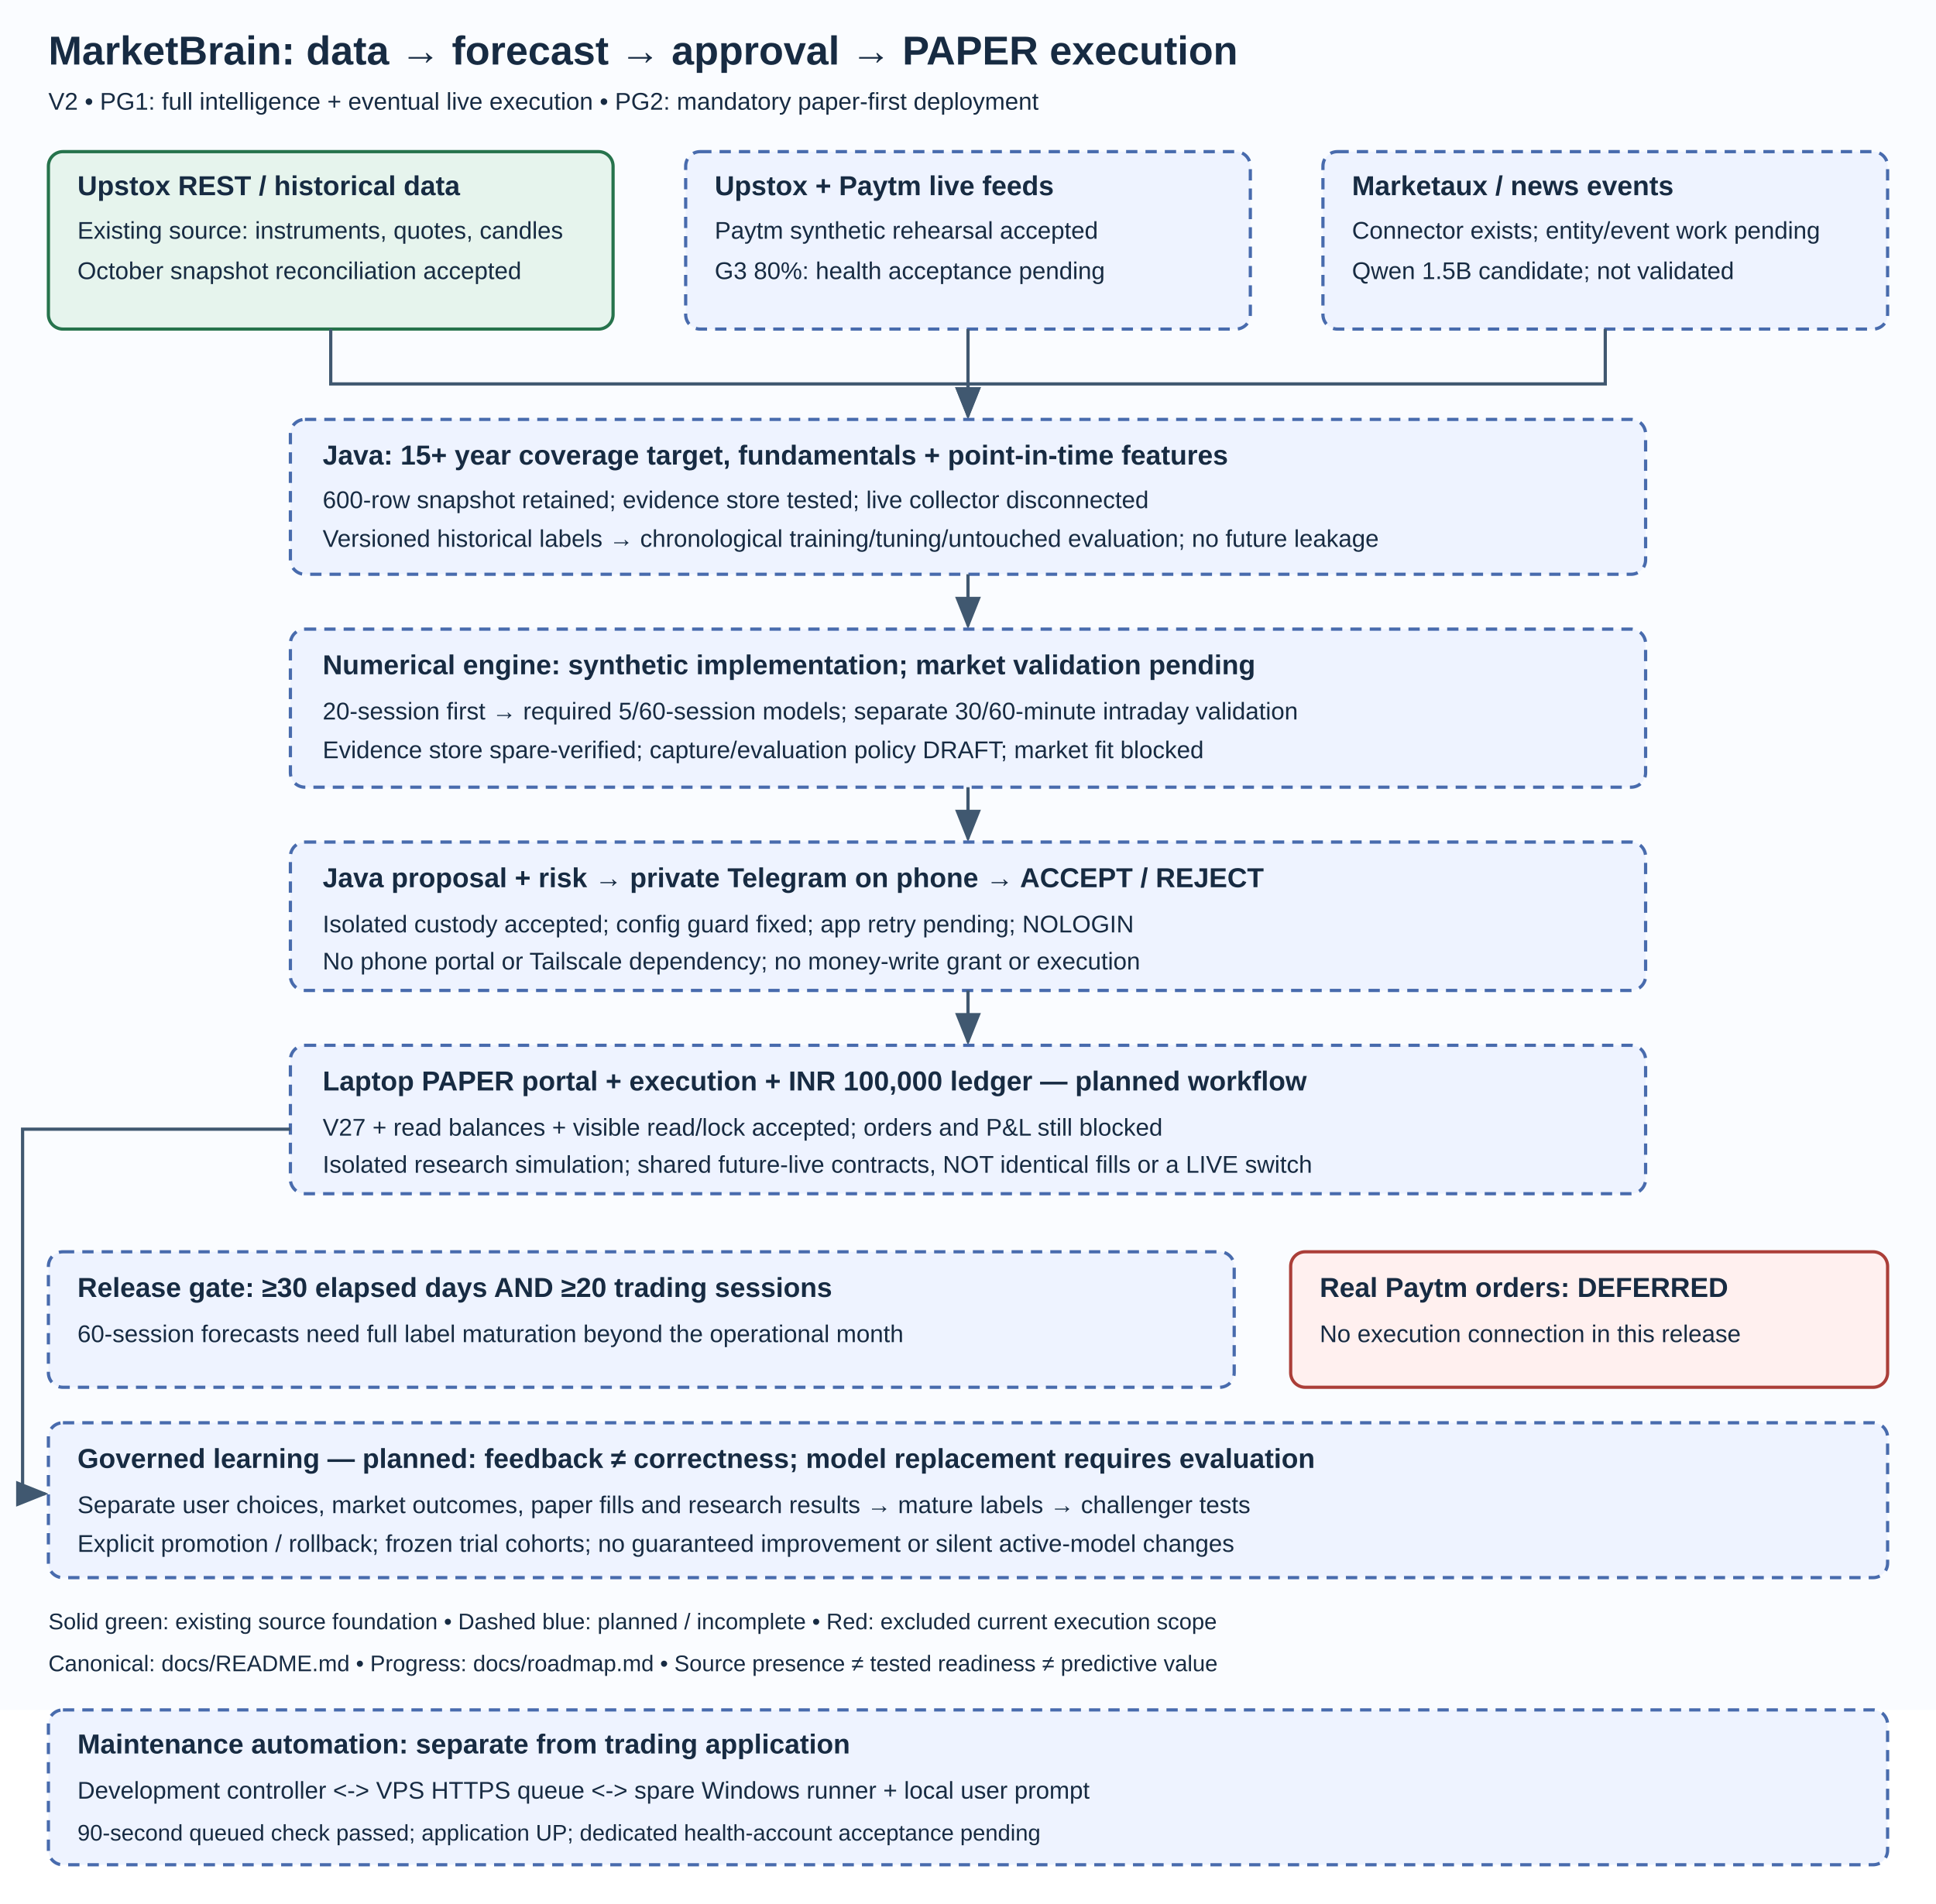
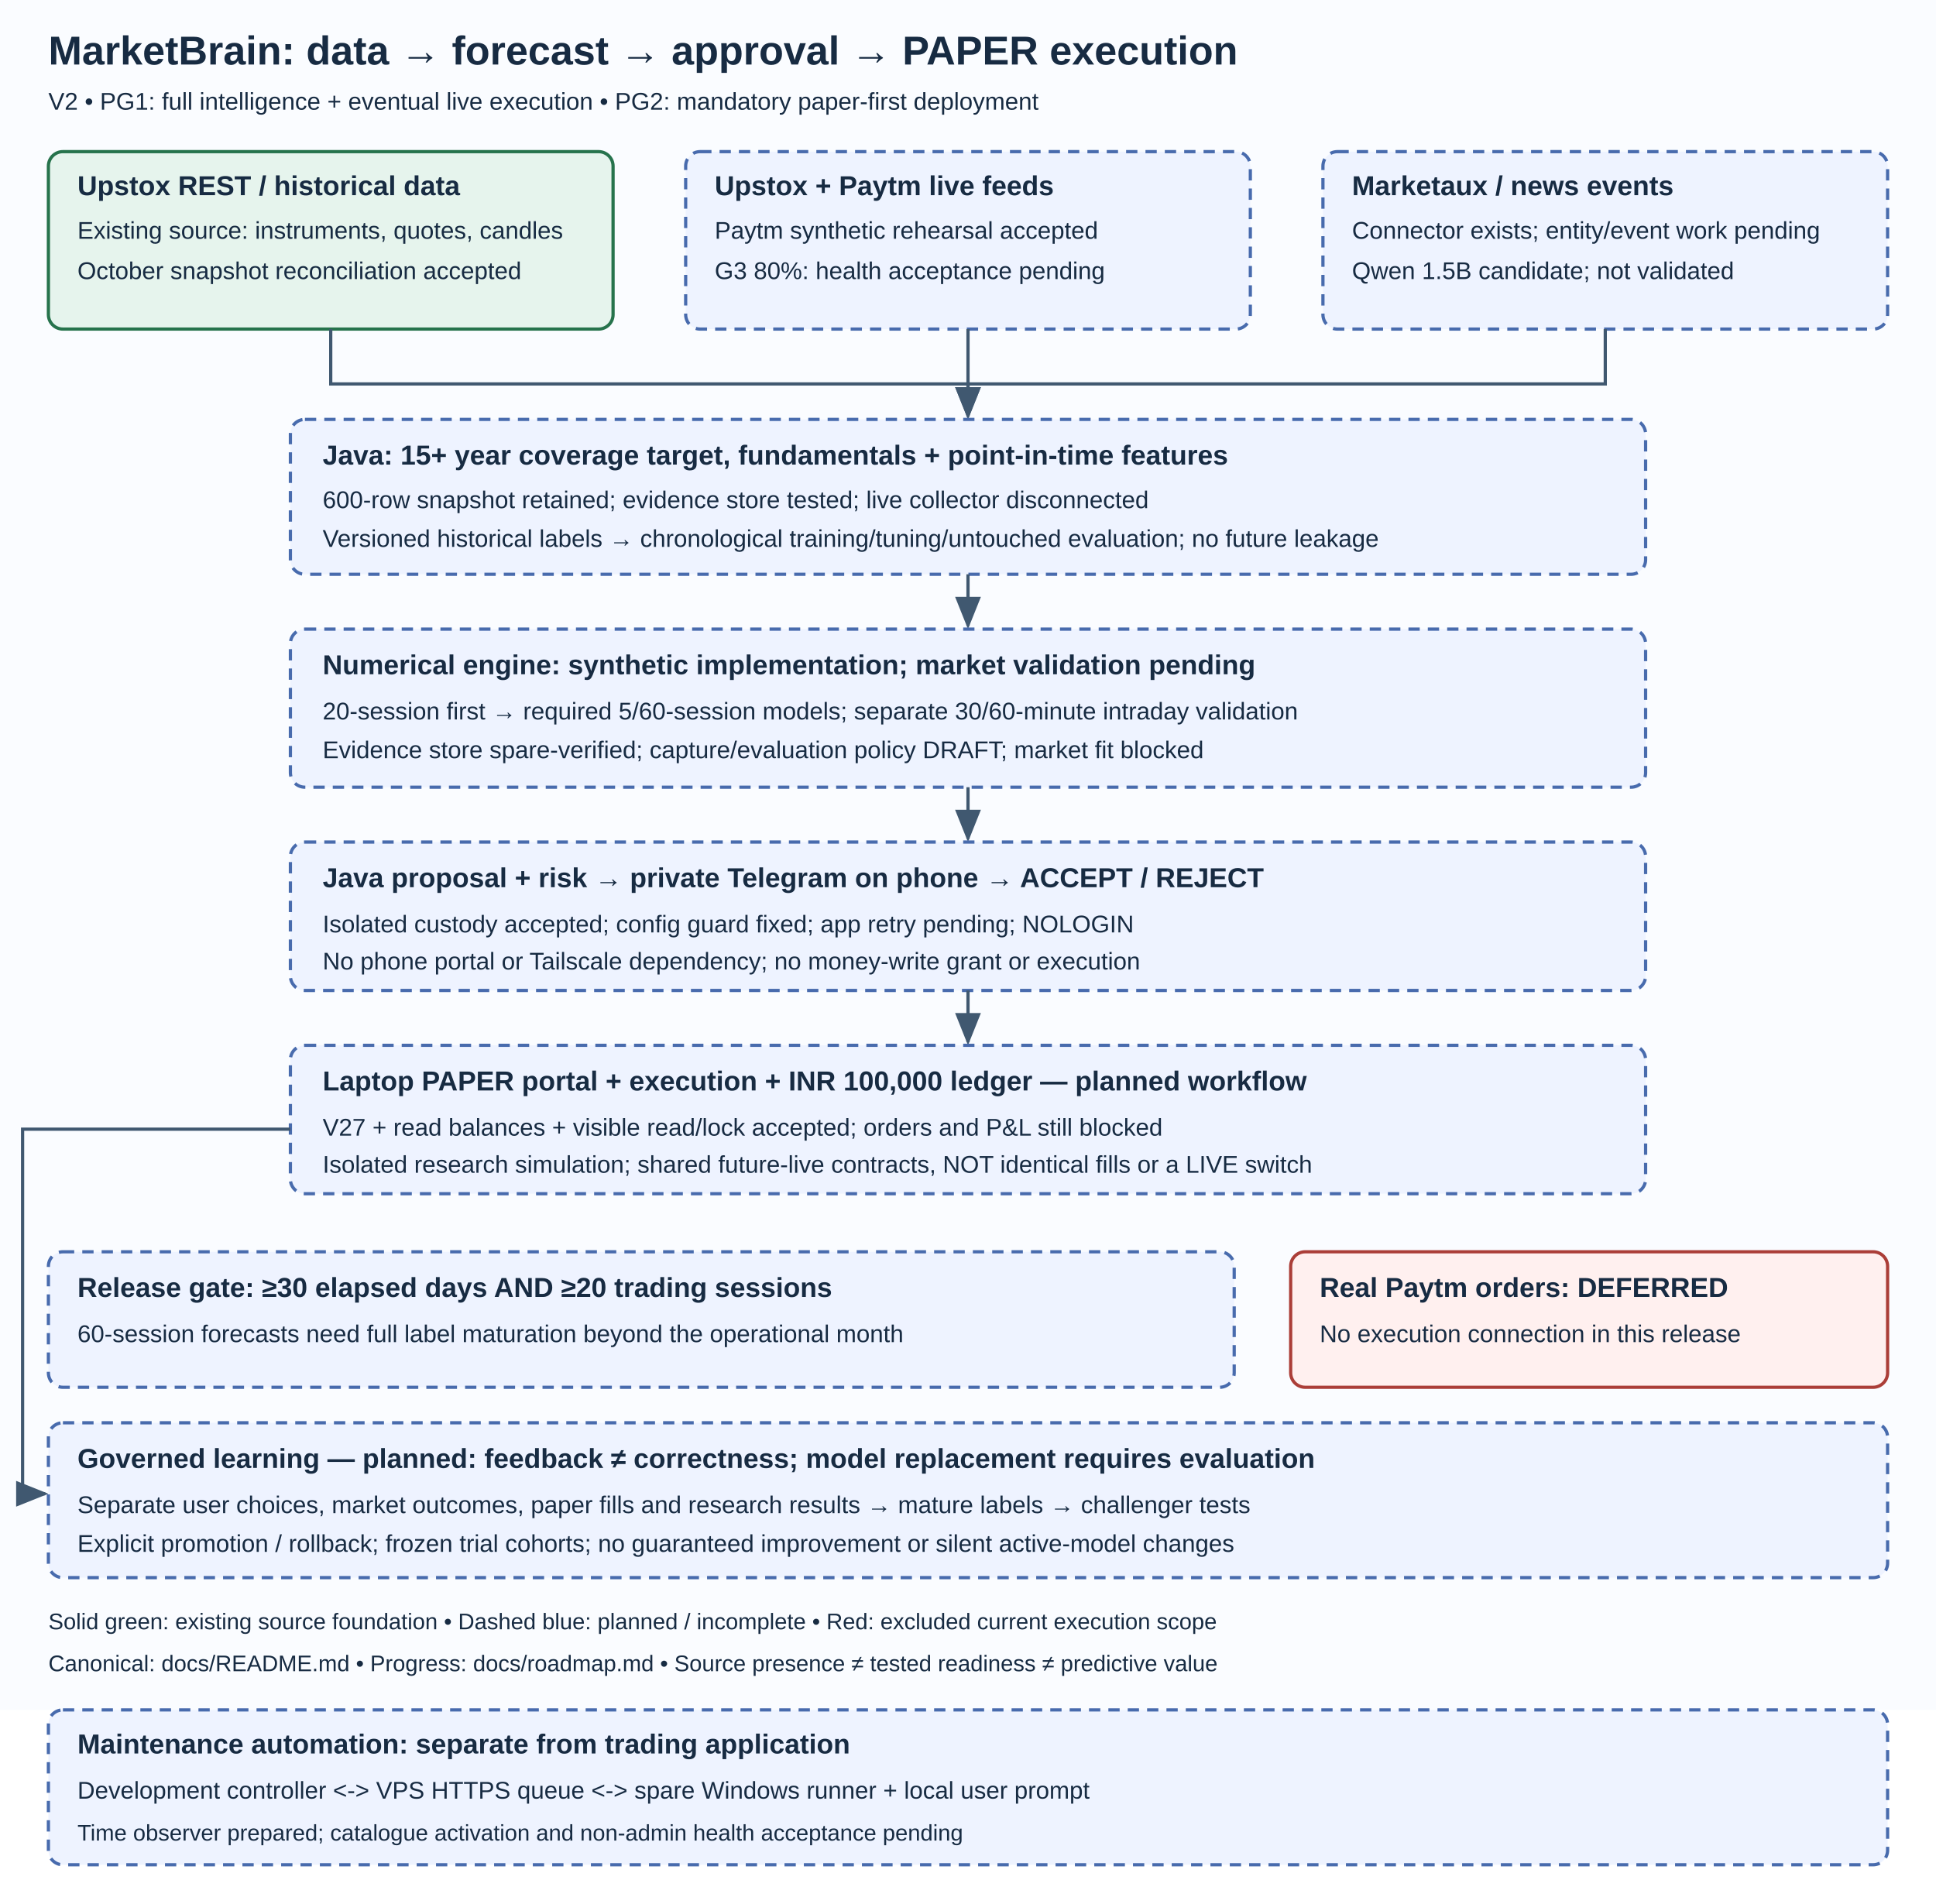
<svg xmlns="http://www.w3.org/2000/svg" width="1200" height="1180" viewBox="0 0 1200 1180" role="img" aria-labelledby="title desc">
  <defs>
    <marker id="arrow" markerWidth="10" markerHeight="8" refX="9" refY="4" orient="auto">
      <path d="M0,0 L10,4 L0,8 Z" fill="#405870" />
    </marker>
    <style>
      text { font-family: Arial, sans-serif; fill: #172b42; }
      .heading { font-size: 25px; font-weight: bold; }
      .label { font-size: 17px; font-weight: bold; }
      .body { font-size: 15px; }
      .small { font-size: 14px; }
      .existing { fill: #e6f4ed; stroke: #26734c; stroke-width: 2; }
      .planned { fill: #eef3ff; stroke: #486bad; stroke-width: 2; stroke-dasharray: 7 5; }
      .blocked { fill: #fff0ef; stroke: #ab3e38; stroke-width: 2; }
      .line { fill: none; stroke: #405870; stroke-width: 2; marker-end: url(#arrow); }
    </style>
  </defs>
  <rect width="1200" height="1060" fill="#fafcff" />
  <text x="30" y="40" class="heading">MarketBrain: data → forecast → approval → PAPER execution</text>
  <text x="30" y="68" class="body">V2 • PG1: full intelligence + eventual live execution • PG2: mandatory paper-first deployment</text>
  <rect x="30" y="94" width="350" height="110" rx="9" class="existing" />
  <text x="48" y="121" class="label">Upstox REST / historical data</text>
  <text x="48" y="148" class="body">Existing source: instruments, quotes, candles</text>
  <text x="48" y="173" class="body">October snapshot reconciliation accepted</text>
  <rect x="425" y="94" width="350" height="110" rx="9" class="planned" />
  <text x="443" y="121" class="label">Upstox + Paytm live feeds</text>
  <text x="443" y="148" class="body">Paytm synthetic rehearsal accepted</text>
  <text x="443" y="173" class="body">G3 80%: health acceptance pending</text>
  <rect x="820" y="94" width="350" height="110" rx="9" class="planned" />
  <text x="838" y="121" class="label">Marketaux / news events</text>
  <text x="838" y="148" class="body">Connector exists; entity/event work pending</text>
  <text x="838" y="173" class="body">Qwen 1.5B candidate; not validated</text>
  <path d="M205 204 V238 H600 V258" class="line" />
  <path d="M600 204 V258" class="line" />
  <path d="M995 204 V238 H600" fill="none" stroke="#405870" stroke-width="2" />
  <rect x="180" y="260" width="840" height="96" rx="9" class="planned" />
  <text x="200" y="288" class="label">Java: 15+ year coverage target, fundamentals + point-in-time features</text>
  <text x="200" y="315" class="body">600-row snapshot retained; evidence store tested; live collector disconnected</text>
  <text x="200" y="339" class="body">Versioned historical labels → chronological training/tuning/untouched evaluation; no future leakage</text>
  <path d="M600 356 V388" class="line" />
  <rect x="180" y="390" width="840" height="98" rx="9" class="planned" />
  <text x="200" y="418" class="label">Numerical engine: synthetic implementation; market validation pending</text>
  <text x="200" y="446" class="body">20-session first → required 5/60-session models; separate 30/60-minute intraday validation</text>
  <text x="200" y="470" class="body">Evidence store spare-verified; capture/evaluation policy DRAFT; market fit blocked</text>
  <path d="M600 488 V520" class="line" />
  <rect x="180" y="522" width="840" height="92" rx="9" class="planned" />
  <text x="200" y="550" class="label">Java proposal + risk → private Telegram on phone → ACCEPT / REJECT</text>
  <text x="200" y="578" class="body">Isolated custody accepted; config guard fixed; app retry pending; NOLOGIN</text>
  <text x="200" y="601" class="body">No phone portal or Tailscale dependency; no money-write grant or execution</text>
  <path d="M600 614 V646" class="line" />
  <rect x="180" y="648" width="840" height="92" rx="9" class="planned" />
  <text x="200" y="676" class="label">Laptop PAPER portal + execution + INR 100,000 ledger — planned workflow</text>
  <text x="200" y="704" class="body">V27 + read balances + visible read/lock accepted; orders and P&amp;L still blocked</text>
  <text x="200" y="727" class="body">Isolated research simulation; shared future-live contracts, NOT identical fills or a LIVE switch</text>
  <rect x="30" y="776" width="735" height="84" rx="9" class="planned" />
  <text x="48" y="804" class="label">Release gate: ≥30 elapsed days AND ≥20 trading sessions</text>
  <text x="48" y="832" class="body">60-session forecasts need full label maturation beyond the operational month</text>
  <rect x="800" y="776" width="370" height="84" rx="9" class="blocked" />
  <text x="818" y="804" class="label">Real Paytm orders: DEFERRED</text>
  <text x="818" y="832" class="body">No execution connection in this release</text>
  <path d="M180 700 H14 V926 H28" class="line" />
  <rect x="30" y="882" width="1140" height="96" rx="9" class="planned" />
  <text x="48" y="910" class="label">Governed learning — planned: feedback ≠ correctness; model replacement requires evaluation</text>
  <text x="48" y="938" class="body">Separate user choices, market outcomes, paper fills and research results → mature labels → challenger tests</text>
  <text x="48" y="962" class="body">Explicit promotion / rollback; frozen trial cohorts; no guaranteed improvement or silent active-model changes</text>
  <text x="30" y="1010" class="small">Solid green: existing source foundation • Dashed blue: planned / incomplete • Red: excluded current execution scope</text>
  <text x="30" y="1036" class="small">Canonical: docs/README.md • Progress: docs/roadmap.md • Source presence ≠ tested readiness ≠ predictive value</text>
  <rect x="30" y="1060" width="1140" height="96" rx="9" class="planned" />
  <text x="48" y="1087" class="label">Maintenance automation: separate from trading application</text>
  <text x="48" y="1115" class="body">Development controller &lt;-&gt; VPS HTTPS queue &lt;-&gt; spare Windows runner + local user prompt</text>
-   <text x="48" y="1141" class="small">90-second queued check passed; application UP; dedicated health-account acceptance pending</text>
+   <text x="48" y="1141" class="small">Time observer prepared; catalogue activation and non-admin health acceptance pending</text>
</svg>
